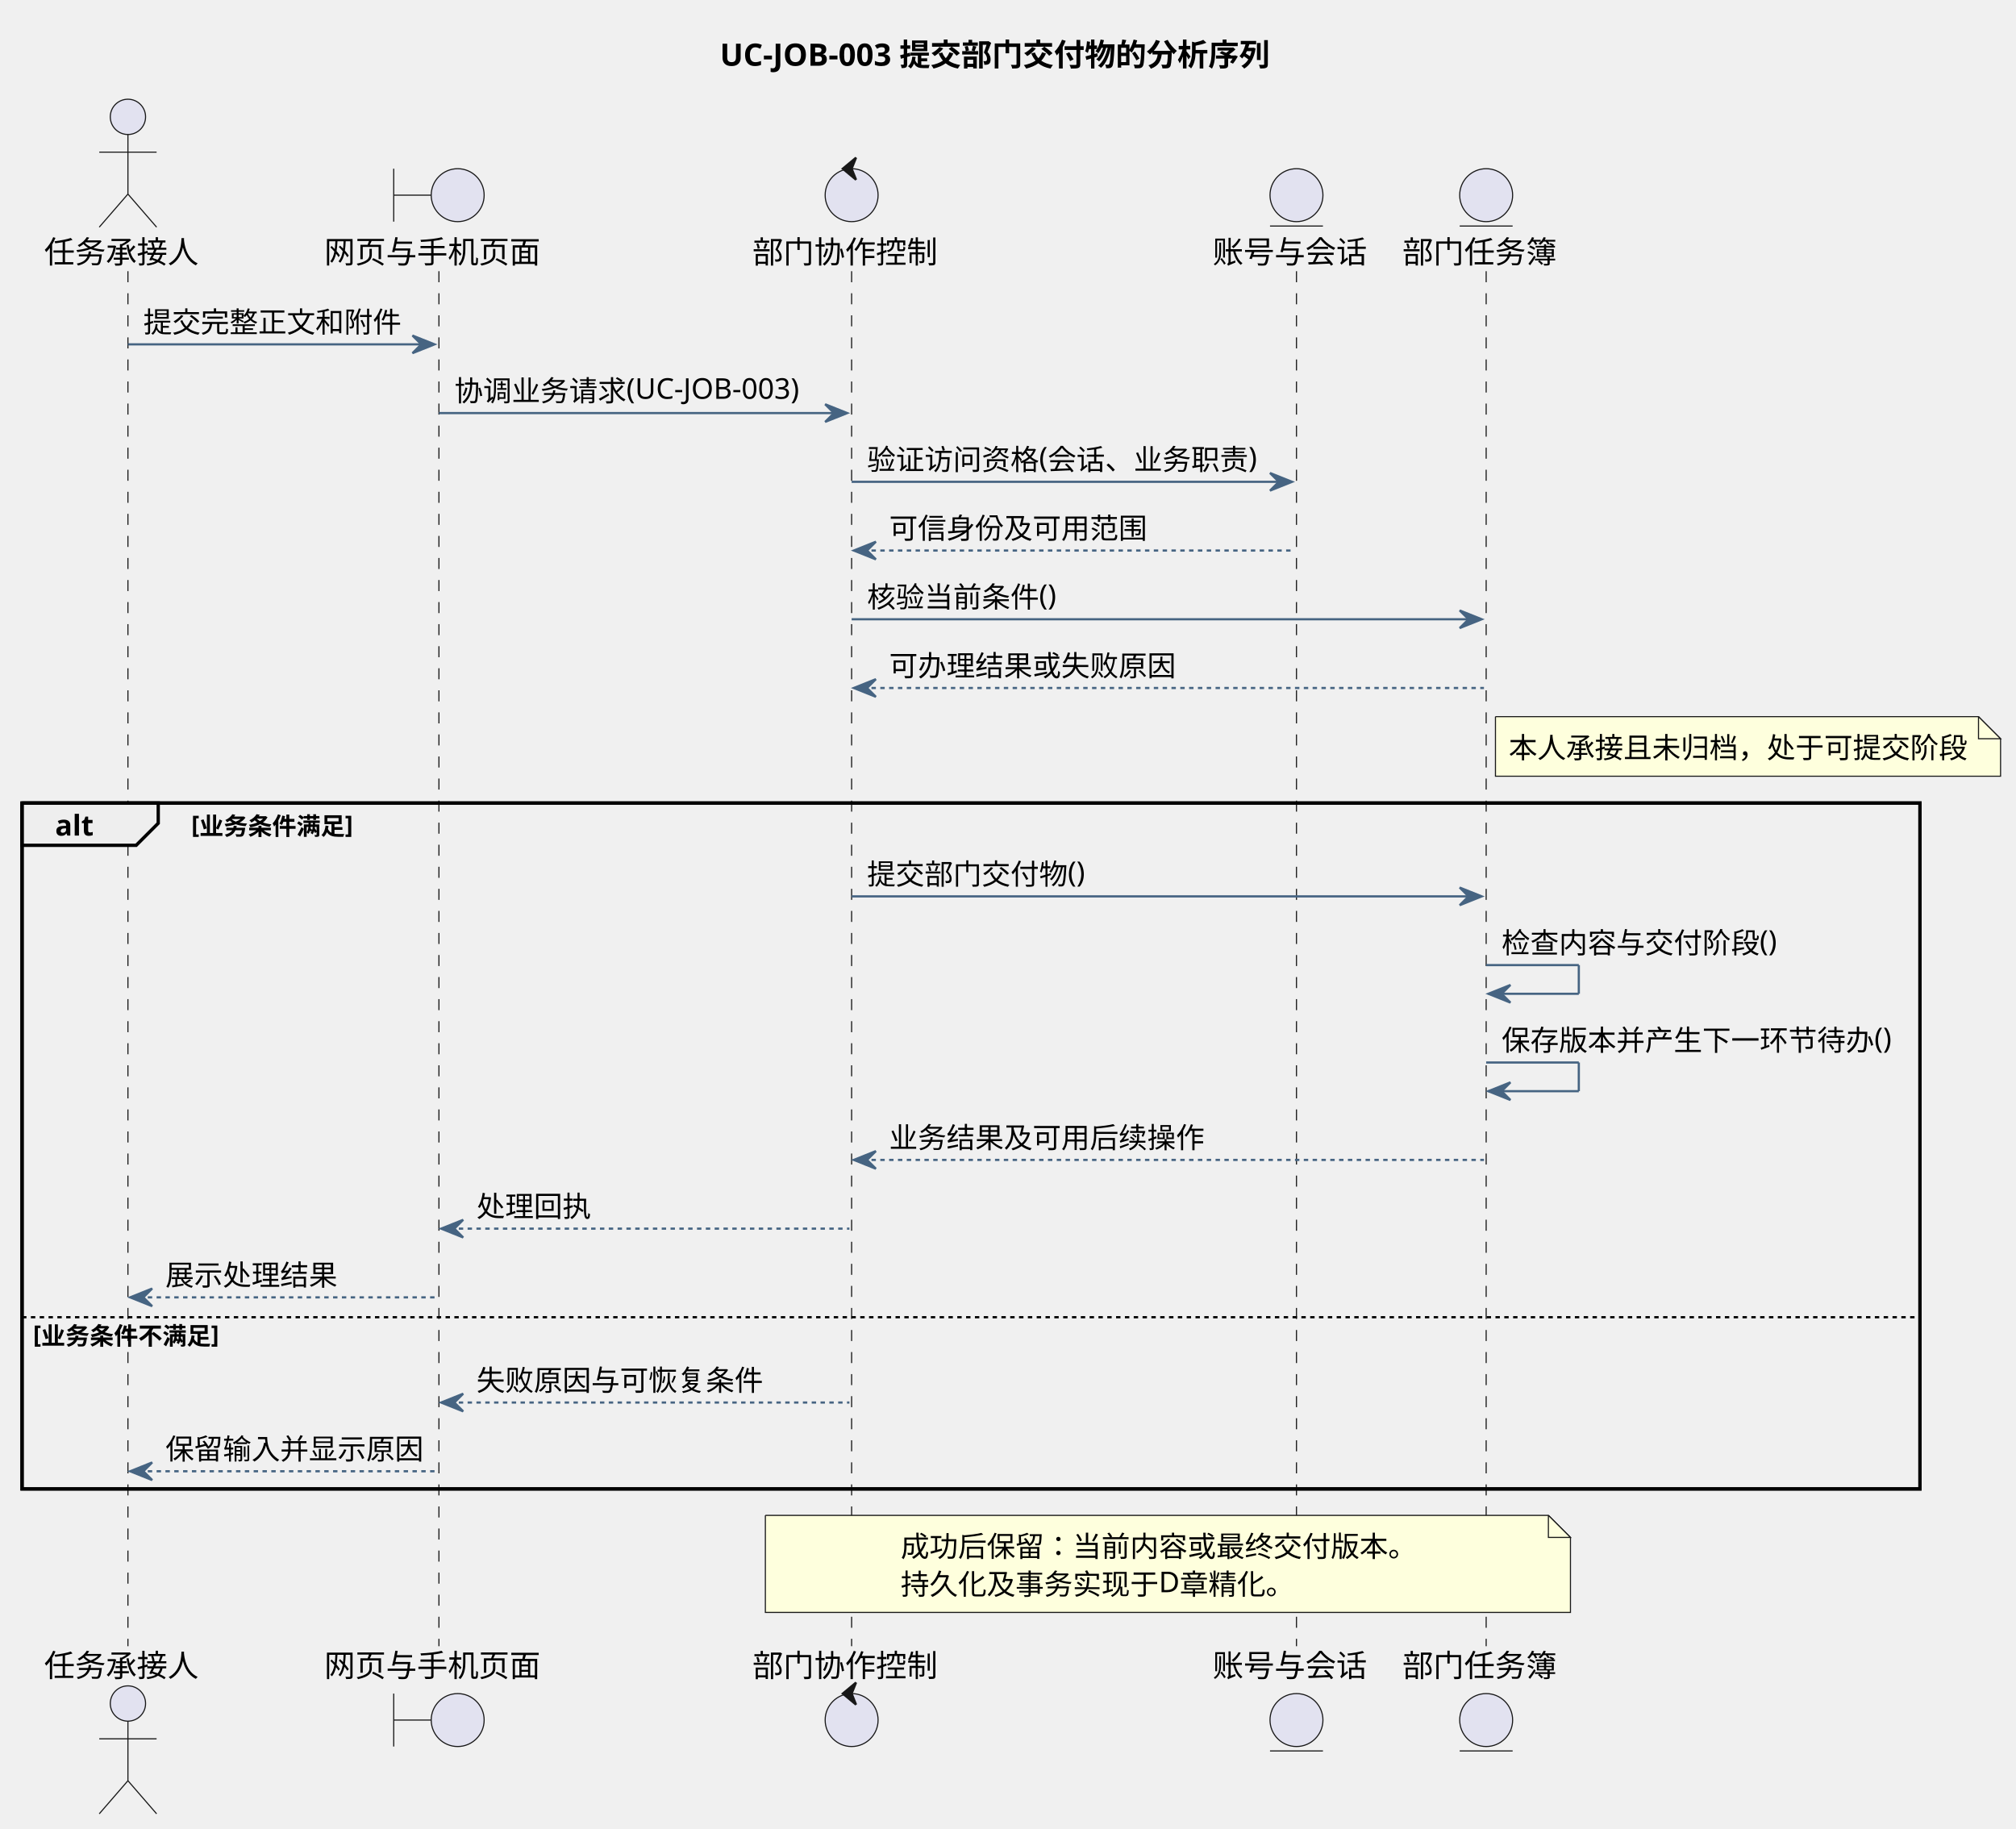
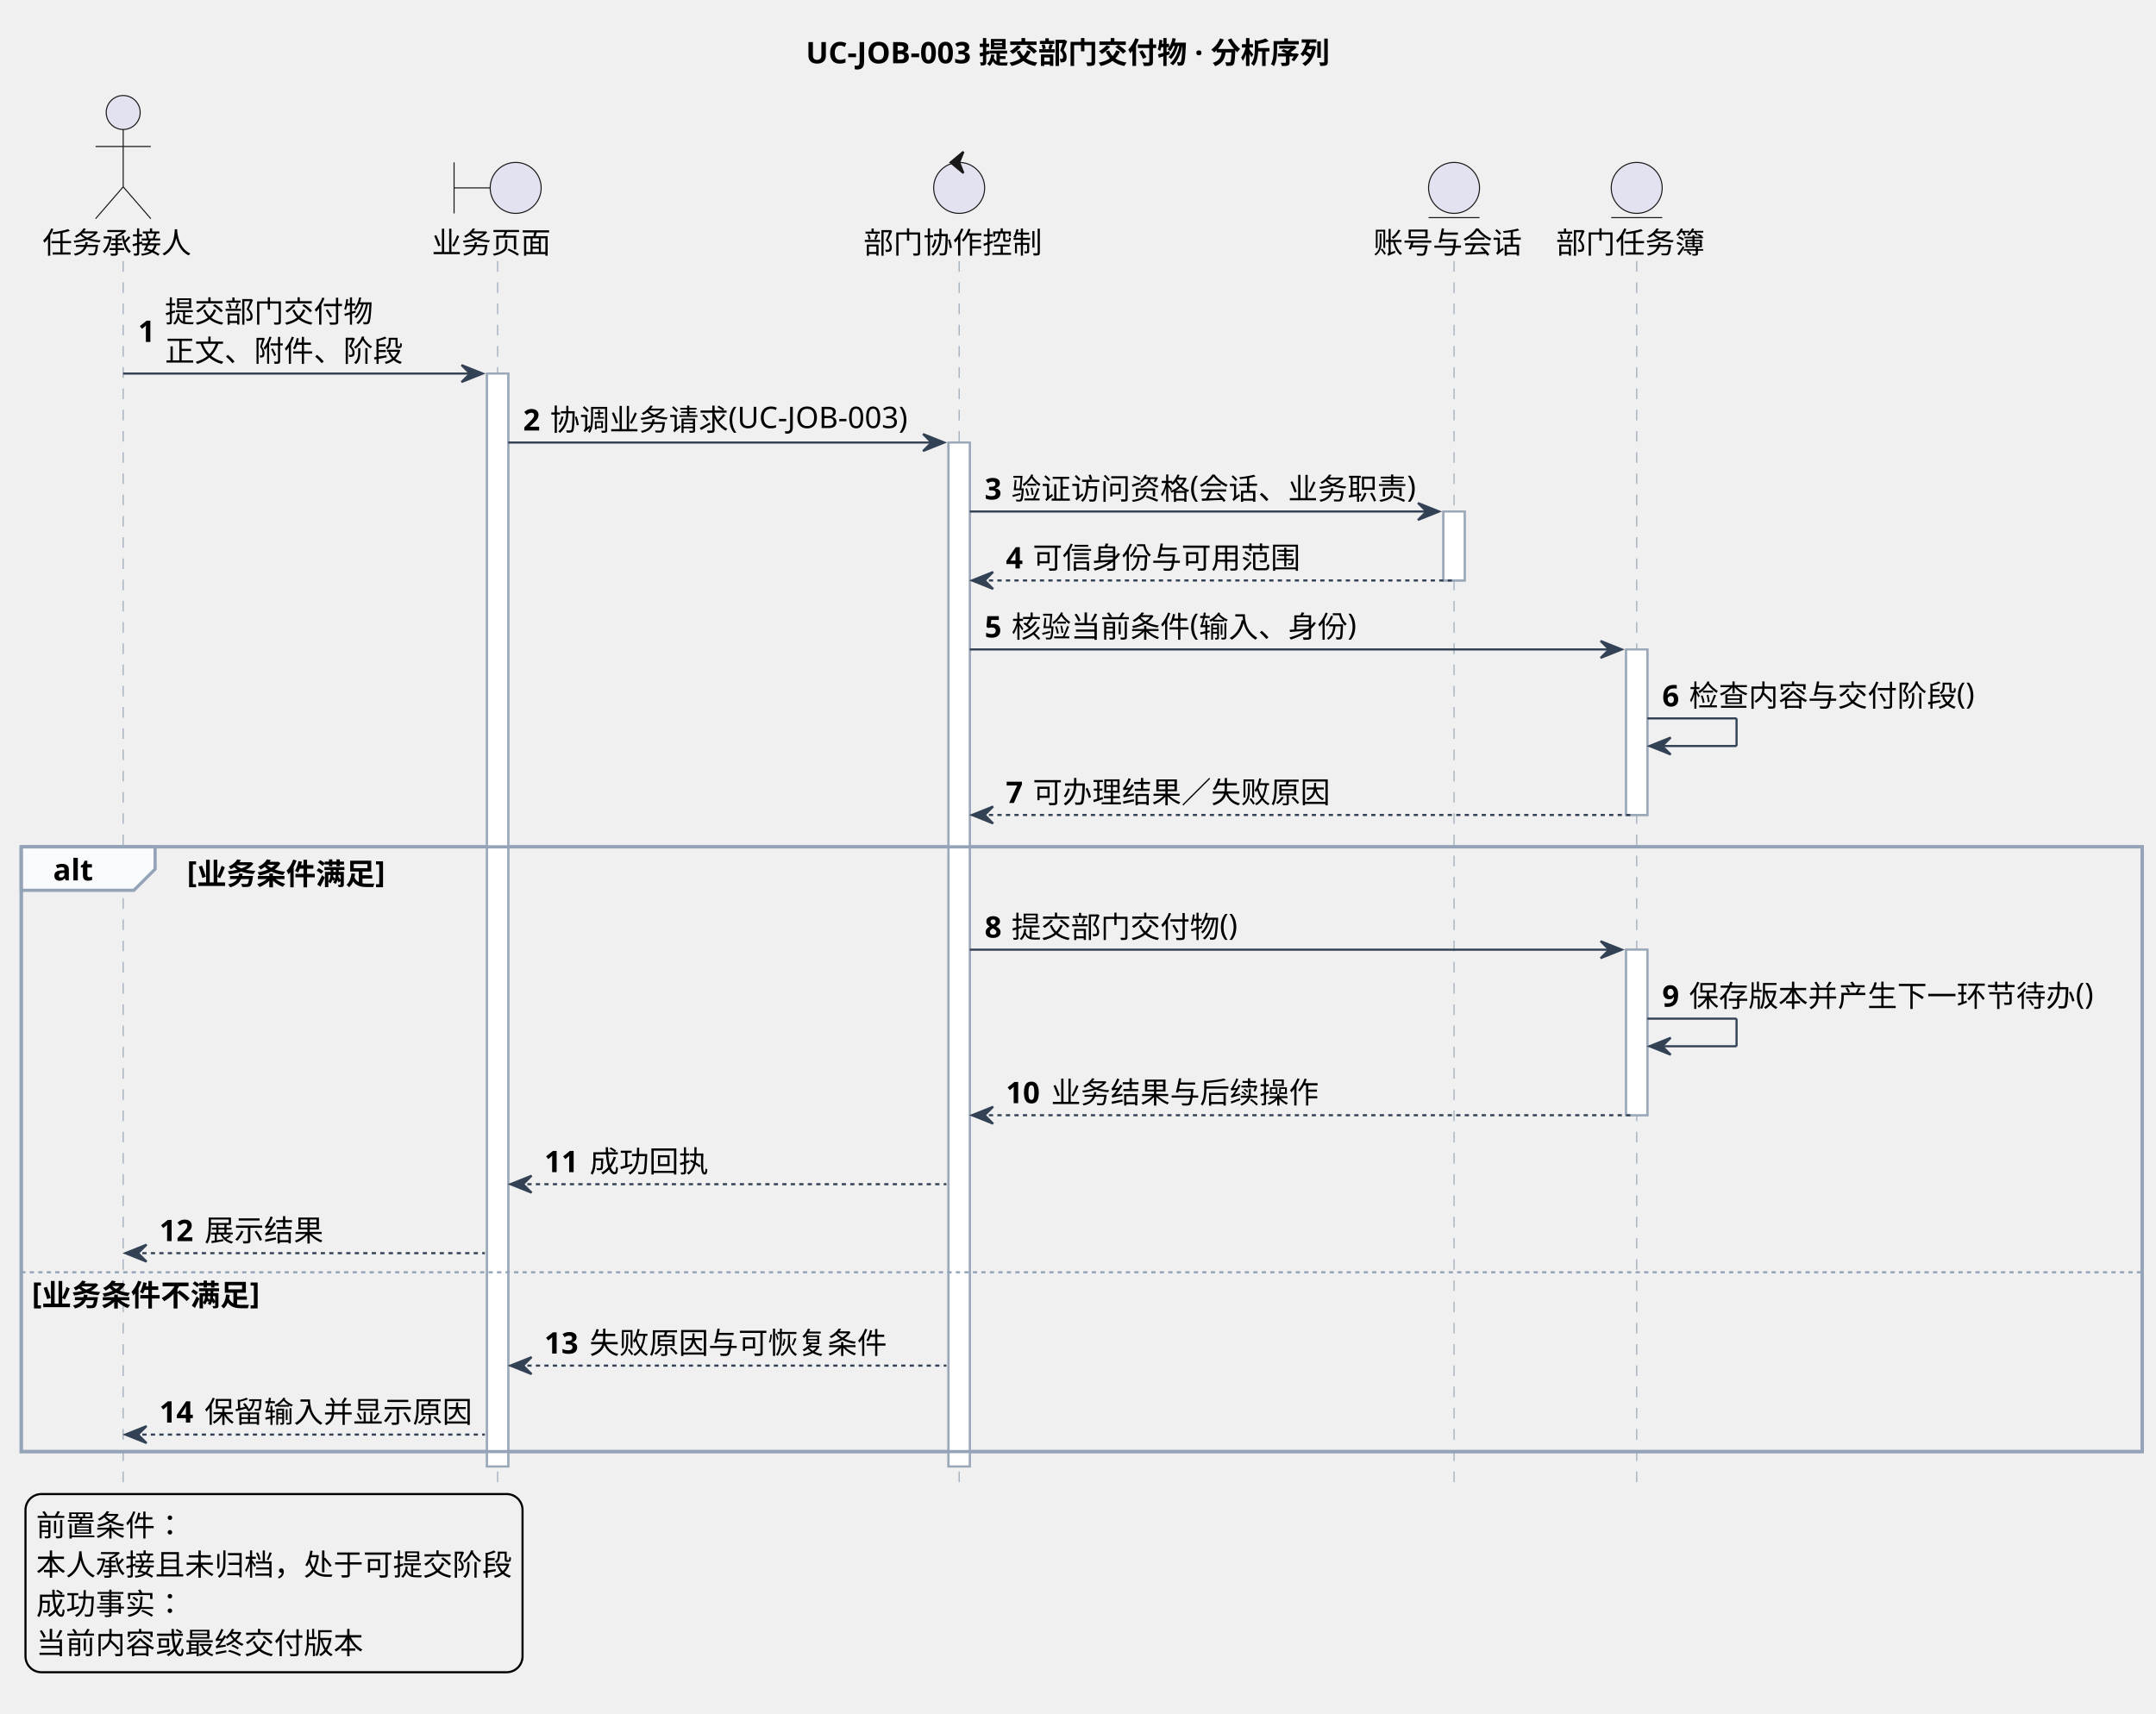
- <svg xmlns="http://www.w3.org/2000/svg" contentStyleType="text/css" height="829px" preserveAspectRatio="none" style="width:914px;height:829px;background:#FFFFFF;" version="1.1" viewBox="0 0 914 829" width="914px" zoomAndPan="magnify">
+ <svg xmlns="http://www.w3.org/2000/svg" contentStyleType="text/css" height="807px" preserveAspectRatio="none" style="width:1015px;height:807px;background:#FFFFFF;" version="1.1" viewBox="0 0 1015 807" width="1015px" zoomAndPan="magnify">
  <defs />
  <g>
-     <text fill="#000000" font-family="Microsoft YaHei" font-size="14" font-weight="bold" lengthAdjust="spacing" textLength="258.2" x="326.4" y="29.814">UC-JOB-003 提交部门交付物的分析序列</text>
-     <rect fill="none" height="310.938" style="stroke:#000000;stroke-width:1.5;" width="860.47" x="10" y="364.059" />
-     <line style="stroke:#181818;stroke-width:0.5;stroke-dasharray:5.0,5.0;" x1="58" x2="58" y1="122.955" y2="746.312" />
-     <line style="stroke:#181818;stroke-width:0.5;stroke-dasharray:5.0,5.0;" x1="199" x2="199" y1="122.955" y2="746.312" />
-     <line style="stroke:#181818;stroke-width:0.5;stroke-dasharray:5.0,5.0;" x1="386.103" x2="386.103" y1="122.955" y2="746.312" />
-     <line style="stroke:#181818;stroke-width:0.5;stroke-dasharray:5.0,5.0;" x1="587.787" x2="587.787" y1="122.955" y2="746.312" />
-     <line style="stroke:#181818;stroke-width:0.5;stroke-dasharray:5.0,5.0;" x1="673.787" x2="673.787" y1="122.955" y2="746.312" />
+     <text fill="#000000" font-family="Microsoft YaHei" font-size="14" font-weight="bold" lengthAdjust="spacing" textLength="258.692" x="379.415" y="29.814">UC-JOB-003 提交部门交付物 · 分析序列</text>
+     <rect fill="#FFFFFF" height="514.641" style="stroke:#9AA8B8;stroke-width:1.0;" width="10" x="229.268" y="175.91" />
+     <rect fill="#FFFFFF" height="482.163" style="stroke:#9AA8B8;stroke-width:1.0;" width="10" x="446.551" y="208.388" />
+     <rect fill="#FFFFFF" height="32.477" style="stroke:#9AA8B8;stroke-width:1.0;" width="10" x="679.536" y="240.865" />
+     <rect fill="#FFFFFF" height="77.955" style="stroke:#9AA8B8;stroke-width:1.0;" width="10" x="765.536" y="305.82" />
+     <rect fill="#FFFFFF" height="77.955" style="stroke:#9AA8B8;stroke-width:1.0;" width="10" x="765.536" y="447.208" />
+     <rect fill="none" height="284.775" style="stroke:#94A3B8;stroke-width:1.5;" width="998.521" x="10" y="398.775" />
+     <line style="stroke:#9AA8B8;stroke-width:0.5;stroke-dasharray:5.0,5.0;" x1="58" x2="58" y1="122.955" y2="700.551" />
+     <line style="stroke:#9AA8B8;stroke-width:0.5;stroke-dasharray:5.0,5.0;" x1="234.268" x2="234.268" y1="122.955" y2="700.551" />
+     <line style="stroke:#9AA8B8;stroke-width:0.5;stroke-dasharray:5.0,5.0;" x1="451.551" x2="451.551" y1="122.955" y2="700.551" />
+     <line style="stroke:#9AA8B8;stroke-width:0.5;stroke-dasharray:5.0,5.0;" x1="684.536" x2="684.536" y1="122.955" y2="700.551" />
+     <line style="stroke:#9AA8B8;stroke-width:0.5;stroke-dasharray:5.0,5.0;" x1="770.536" x2="770.536" y1="122.955" y2="700.551" />
    <text fill="#000000" font-family="Microsoft YaHei" font-size="14" lengthAdjust="spacing" textLength="70" x="20" y="119.291">任务承接人</text>
    <ellipse cx="58" cy="52.977" fill="#E2E2F0" rx="8" ry="8" style="stroke:#181818;stroke-width:0.5;" />
    <path d="M58,60.977 L58,87.978 M45,68.978 L71,68.978 M58,87.978 L45,102.978 M58,87.978 L71,102.978 " fill="none" style="stroke:#181818;stroke-width:0.5;" />
-     <text fill="#000000" font-family="Microsoft YaHei" font-size="14" lengthAdjust="spacing" textLength="70" x="20" y="760.125">任务承接人</text>
-     <ellipse cx="58" cy="772.29" fill="#E2E2F0" rx="8" ry="8" style="stroke:#181818;stroke-width:0.5;" />
-     <path d="M58,780.29 L58,807.29 M45,788.29 L71,788.29 M58,807.29 L45,822.29 M58,807.29 L71,822.29 " fill="none" style="stroke:#181818;stroke-width:0.5;" />
-     <text fill="#000000" font-family="Microsoft YaHei" font-size="14" lengthAdjust="spacing" textLength="98" x="147" y="119.291">网页与手机页面</text>
-     <path d="M178.5,76.478 L178.5,100.478 M178.5,88.478 L195.5,88.478 " fill="none" style="stroke:#181818;stroke-width:0.5;" />
-     <ellipse cx="207.5" cy="88.478" fill="#E2E2F0" rx="12" ry="12" style="stroke:#181818;stroke-width:0.5;" />
-     <text fill="#000000" font-family="Microsoft YaHei" font-size="14" lengthAdjust="spacing" textLength="98" x="147" y="760.125">网页与手机页面</text>
-     <path d="M178.5,767.79 L178.5,791.79 M178.5,779.79 L195.5,779.79 " fill="none" style="stroke:#181818;stroke-width:0.5;" />
-     <ellipse cx="207.5" cy="779.79" fill="#E2E2F0" rx="12" ry="12" style="stroke:#181818;stroke-width:0.5;" />
-     <text fill="#000000" font-family="Microsoft YaHei" font-size="14" lengthAdjust="spacing" textLength="84" x="341.103" y="119.291">部门协作控制</text>
-     <ellipse cx="386.103" cy="88.478" fill="#E2E2F0" rx="12" ry="12" style="stroke:#181818;stroke-width:0.5;" />
-     <polygon fill="#181818" points="382.103,76.478,388.103,71.478,386.103,76.478,388.103,81.478,382.103,76.478" style="stroke:#181818;stroke-width:1.0;" />
-     <text fill="#000000" font-family="Microsoft YaHei" font-size="14" lengthAdjust="spacing" textLength="84" x="341.103" y="760.125">部门协作控制</text>
-     <ellipse cx="386.103" cy="779.79" fill="#E2E2F0" rx="12" ry="12" style="stroke:#181818;stroke-width:0.5;" />
-     <polygon fill="#181818" points="382.103,767.79,388.103,762.79,386.103,767.79,388.103,772.79,382.103,767.79" style="stroke:#181818;stroke-width:1.0;" />
-     <text fill="#000000" font-family="Microsoft YaHei" font-size="14" lengthAdjust="spacing" textLength="70" x="549.787" y="119.291">账号与会话</text>
-     <ellipse cx="587.787" cy="88.478" fill="#E2E2F0" rx="12" ry="12" style="stroke:#181818;stroke-width:0.5;" />
-     <line style="stroke:#181818;stroke-width:0.5;" x1="575.787" x2="599.787" y1="102.478" y2="102.478" />
-     <text fill="#000000" font-family="Microsoft YaHei" font-size="14" lengthAdjust="spacing" textLength="70" x="549.787" y="760.125">账号与会话</text>
-     <ellipse cx="587.787" cy="779.79" fill="#E2E2F0" rx="12" ry="12" style="stroke:#181818;stroke-width:0.5;" />
-     <line style="stroke:#181818;stroke-width:0.5;" x1="575.787" x2="599.787" y1="793.79" y2="793.79" />
-     <text fill="#000000" font-family="Microsoft YaHei" font-size="14" lengthAdjust="spacing" textLength="70" x="635.787" y="119.291">部门任务簿</text>
-     <ellipse cx="673.787" cy="88.478" fill="#E2E2F0" rx="12" ry="12" style="stroke:#181818;stroke-width:0.5;" />
-     <line style="stroke:#181818;stroke-width:0.5;" x1="661.787" x2="685.787" y1="102.478" y2="102.478" />
-     <text fill="#000000" font-family="Microsoft YaHei" font-size="14" lengthAdjust="spacing" textLength="70" x="635.787" y="760.125">部门任务簿</text>
-     <ellipse cx="673.787" cy="779.79" fill="#E2E2F0" rx="12" ry="12" style="stroke:#181818;stroke-width:0.5;" />
-     <line style="stroke:#181818;stroke-width:0.5;" x1="661.787" x2="685.787" y1="793.79" y2="793.79" />
-     <polygon fill="#466482" points="187,152.113,197,156.113,187,160.113,191,156.113" style="stroke:#466482;stroke-width:1.0;" />
-     <line style="stroke:#466482;stroke-width:1.0;" x1="58" x2="193" y1="156.113" y2="156.113" />
-     <text fill="#000000" font-family="Microsoft YaHei" font-size="13" lengthAdjust="spacing" textLength="117" x="65" y="150.71">提交完整正文和附件</text>
-     <polygon fill="#466482" points="374.103,183.27,384.103,187.27,374.103,191.27,378.103,187.27" style="stroke:#466482;stroke-width:1.0;" />
-     <line style="stroke:#466482;stroke-width:1.0;" x1="199" x2="380.103" y1="187.27" y2="187.27" />
-     <text fill="#000000" font-family="Microsoft YaHei" font-size="13" lengthAdjust="spacing" textLength="163.103" x="206" y="181.868">协调业务请求(UC-JOB-003)</text>
-     <polygon fill="#466482" points="575.787,214.428,585.787,218.428,575.787,222.428,579.787,218.428" style="stroke:#466482;stroke-width:1.0;" />
-     <line style="stroke:#466482;stroke-width:1.0;" x1="386.103" x2="581.787" y1="218.428" y2="218.428" />
-     <text fill="#000000" font-family="Microsoft YaHei" font-size="13" lengthAdjust="spacing" textLength="177.684" x="393.103" y="213.026">验证访问资格(会话、业务职责)</text>
-     <polygon fill="#466482" points="397.103,245.586,387.103,249.586,397.103,253.586,393.103,249.586" style="stroke:#466482;stroke-width:1.0;" />
-     <line style="stroke:#466482;stroke-width:1.0;stroke-dasharray:2.0,2.0;" x1="391.103" x2="586.787" y1="249.586" y2="249.586" />
-     <text fill="#000000" font-family="Microsoft YaHei" font-size="13" lengthAdjust="spacing" textLength="117" x="403.103" y="244.184">可信身份及可用范围</text>
-     <polygon fill="#466482" points="661.787,276.744,671.787,280.744,661.787,284.744,665.787,280.744" style="stroke:#466482;stroke-width:1.0;" />
-     <line style="stroke:#466482;stroke-width:1.0;" x1="386.103" x2="667.787" y1="280.744" y2="280.744" />
-     <text fill="#000000" font-family="Microsoft YaHei" font-size="13" lengthAdjust="spacing" textLength="86.684" x="393.103" y="275.341">核验当前条件()</text>
-     <polygon fill="#466482" points="397.103,307.901,387.103,311.901,397.103,315.901,393.103,311.901" style="stroke:#466482;stroke-width:1.0;" />
-     <line style="stroke:#466482;stroke-width:1.0;stroke-dasharray:2.0,2.0;" x1="391.103" x2="672.787" y1="311.901" y2="311.901" />
-     <text fill="#000000" font-family="Microsoft YaHei" font-size="13" lengthAdjust="spacing" textLength="130" x="403.103" y="306.499">可办理结果或失败原因</text>
-     <path d="M678,324.901 L678,351.901 L907,351.901 L907,334.901 L897,324.901 L678,324.901 " fill="#FEFFDD" style="stroke:#181818;stroke-width:0.5;" />
-     <path d="M897,324.901 L897,334.901 L907,334.901 L897,324.901 " fill="#FEFFDD" style="stroke:#181818;stroke-width:0.5;" />
-     <text fill="#000000" font-family="Microsoft YaHei" font-size="13" lengthAdjust="spacing" textLength="208" x="684" y="343.657">本人承接且未归档，处于可提交阶段</text>
-     <path d="M10,364.059 L71.739,364.059 L71.739,373.217 L61.739,383.217 L10,383.217 L10,364.059 " fill="#EEEEEE" style="stroke:#000000;stroke-width:1.5;" />
-     <rect fill="none" height="310.938" style="stroke:#000000;stroke-width:1.5;" width="860.47" x="10" y="364.059" />
-     <text fill="#000000" font-family="Microsoft YaHei" font-size="13" font-weight="bold" lengthAdjust="spacing" textLength="16.739" x="25" y="378.815">alt</text>
-     <text fill="#000000" font-family="Microsoft YaHei" font-size="11" font-weight="bold" lengthAdjust="spacing" textLength="74.572" x="86.739" y="377.698">[业务条件满足]</text>
-     <polygon fill="#466482" points="661.787,402.375,671.787,406.375,661.787,410.375,665.787,406.375" style="stroke:#466482;stroke-width:1.0;" />
-     <line style="stroke:#466482;stroke-width:1.0;" x1="386.103" x2="667.787" y1="406.375" y2="406.375" />
-     <text fill="#000000" font-family="Microsoft YaHei" font-size="13" lengthAdjust="spacing" textLength="99.684" x="393.103" y="400.972">提交部门交付物()</text>
-     <line style="stroke:#466482;stroke-width:1.0;" x1="673.787" x2="715.787" y1="437.532" y2="437.532" />
-     <line style="stroke:#466482;stroke-width:1.0;" x1="715.787" x2="715.787" y1="437.532" y2="450.532" />
-     <line style="stroke:#466482;stroke-width:1.0;" x1="674.787" x2="715.787" y1="450.532" y2="450.532" />
-     <polygon fill="#466482" points="684.787,446.532,674.787,450.532,684.787,454.532,680.787,450.532" style="stroke:#466482;stroke-width:1.0;" />
-     <text fill="#000000" font-family="Microsoft YaHei" font-size="13" lengthAdjust="spacing" textLength="125.684" x="680.787" y="432.13">检查内容与交付阶段()</text>
-     <line style="stroke:#466482;stroke-width:1.0;" x1="673.787" x2="715.787" y1="481.69" y2="481.69" />
-     <line style="stroke:#466482;stroke-width:1.0;" x1="715.787" x2="715.787" y1="481.69" y2="494.69" />
-     <line style="stroke:#466482;stroke-width:1.0;" x1="674.787" x2="715.787" y1="494.69" y2="494.69" />
-     <polygon fill="#466482" points="684.787,490.69,674.787,494.69,684.787,498.69,680.787,494.69" style="stroke:#466482;stroke-width:1.0;" />
-     <text fill="#000000" font-family="Microsoft YaHei" font-size="13" lengthAdjust="spacing" textLength="177.684" x="680.787" y="476.288">保存版本并产生下一环节待办()</text>
-     <polygon fill="#466482" points="397.103,521.848,387.103,525.848,397.103,529.848,393.103,525.848" style="stroke:#466482;stroke-width:1.0;" />
-     <line style="stroke:#466482;stroke-width:1.0;stroke-dasharray:2.0,2.0;" x1="391.103" x2="672.787" y1="525.848" y2="525.848" />
-     <text fill="#000000" font-family="Microsoft YaHei" font-size="13" lengthAdjust="spacing" textLength="143" x="403.103" y="520.445">业务结果及可用后续操作</text>
-     <polygon fill="#466482" points="210,553.005,200,557.005,210,561.005,206,557.005" style="stroke:#466482;stroke-width:1.0;" />
-     <line style="stroke:#466482;stroke-width:1.0;stroke-dasharray:2.0,2.0;" x1="204" x2="385.103" y1="557.005" y2="557.005" />
-     <text fill="#000000" font-family="Microsoft YaHei" font-size="13" lengthAdjust="spacing" textLength="52" x="216" y="551.603">处理回执</text>
-     <polygon fill="#466482" points="69,584.163,59,588.163,69,592.163,65,588.163" style="stroke:#466482;stroke-width:1.0;" />
-     <line style="stroke:#466482;stroke-width:1.0;stroke-dasharray:2.0,2.0;" x1="63" x2="198" y1="588.163" y2="588.163" />
-     <text fill="#000000" font-family="Microsoft YaHei" font-size="13" lengthAdjust="spacing" textLength="78" x="75" y="582.761">展示处理结果</text>
-     <line style="stroke:#000000;stroke-width:1.0;stroke-dasharray:2.0,2.0;" x1="10" x2="870.47" y1="597.163" y2="597.163" />
-     <text fill="#000000" font-family="Microsoft YaHei" font-size="11" font-weight="bold" lengthAdjust="spacing" textLength="85.572" x="15" y="608.802">[业务条件不满足]</text>
-     <polygon fill="#466482" points="210,631.839,200,635.839,210,639.839,206,635.839" style="stroke:#466482;stroke-width:1.0;" />
-     <line style="stroke:#466482;stroke-width:1.0;stroke-dasharray:2.0,2.0;" x1="204" x2="385.103" y1="635.839" y2="635.839" />
-     <text fill="#000000" font-family="Microsoft YaHei" font-size="13" lengthAdjust="spacing" textLength="130" x="216" y="630.437">失败原因与可恢复条件</text>
-     <polygon fill="#466482" points="69,662.997,59,666.997,69,670.997,65,666.997" style="stroke:#466482;stroke-width:1.0;" />
-     <line style="stroke:#466482;stroke-width:1.0;stroke-dasharray:2.0,2.0;" x1="63" x2="198" y1="666.997" y2="666.997" />
-     <text fill="#000000" font-family="Microsoft YaHei" font-size="13" lengthAdjust="spacing" textLength="117" x="75" y="661.594">保留输入并显示原因</text>
-     <path d="M347,686.997 L347,730.997 L712,730.997 L712,696.997 L702,686.997 L347,686.997 " fill="#FEFFDD" style="stroke:#181818;stroke-width:0.5;" />
-     <path d="M702,686.997 L702,696.997 L712,696.997 L702,686.997 " fill="#FEFFDD" style="stroke:#181818;stroke-width:0.5;" />
-     <text fill="#000000" font-family="Microsoft YaHei" font-size="13" lengthAdjust="spacing" textLength="234" x="408.342" y="705.752">成功后保留：当前内容或最终交付版本。</text>
-     <text fill="#000000" font-family="Microsoft YaHei" font-size="13" lengthAdjust="spacing" textLength="178.902" x="408.342" y="722.91">持久化及事务实现于D章精化。</text>
+     <text fill="#000000" font-family="Microsoft YaHei" font-size="14" lengthAdjust="spacing" textLength="56" x="203.268" y="119.291">业务页面</text>
+     <path d="M213.768,76.478 L213.768,100.478 M213.768,88.478 L230.768,88.478 " fill="none" style="stroke:#181818;stroke-width:0.5;" />
+     <ellipse cx="242.768" cy="88.478" fill="#E2E2F0" rx="12" ry="12" style="stroke:#181818;stroke-width:0.5;" />
+     <text fill="#000000" font-family="Microsoft YaHei" font-size="14" lengthAdjust="spacing" textLength="84" x="406.551" y="119.291">部门协作控制</text>
+     <ellipse cx="451.551" cy="88.478" fill="#E2E2F0" rx="12" ry="12" style="stroke:#181818;stroke-width:0.5;" />
+     <polygon fill="#181818" points="447.551,76.478,453.551,71.478,451.551,76.478,453.551,81.478,447.551,76.478" style="stroke:#181818;stroke-width:1.0;" />
+     <text fill="#000000" font-family="Microsoft YaHei" font-size="14" lengthAdjust="spacing" textLength="70" x="646.536" y="119.291">账号与会话</text>
+     <ellipse cx="684.536" cy="88.478" fill="#E2E2F0" rx="12" ry="12" style="stroke:#181818;stroke-width:0.5;" />
+     <line style="stroke:#181818;stroke-width:0.5;" x1="672.536" x2="696.536" y1="102.478" y2="102.478" />
+     <text fill="#000000" font-family="Microsoft YaHei" font-size="14" lengthAdjust="spacing" textLength="70" x="732.536" y="119.291">部门任务簿</text>
+     <ellipse cx="770.536" cy="88.478" fill="#E2E2F0" rx="12" ry="12" style="stroke:#181818;stroke-width:0.5;" />
+     <line style="stroke:#181818;stroke-width:0.5;" x1="758.536" x2="782.536" y1="102.478" y2="102.478" />
+     <rect fill="#FFFFFF" height="514.641" style="stroke:#9AA8B8;stroke-width:1.0;" width="10" x="229.268" y="175.91" />
+     <rect fill="#FFFFFF" height="482.163" style="stroke:#9AA8B8;stroke-width:1.0;" width="10" x="446.551" y="208.388" />
+     <rect fill="#FFFFFF" height="32.477" style="stroke:#9AA8B8;stroke-width:1.0;" width="10" x="679.536" y="240.865" />
+     <rect fill="#FFFFFF" height="77.955" style="stroke:#9AA8B8;stroke-width:1.0;" width="10" x="765.536" y="305.82" />
+     <rect fill="#FFFFFF" height="77.955" style="stroke:#9AA8B8;stroke-width:1.0;" width="10" x="765.536" y="447.208" />
+     <polygon fill="#334155" points="217.268,171.91,227.268,175.91,217.268,179.91,221.268,175.91" style="stroke:#334155;stroke-width:1.0;" />
+     <line style="stroke:#334155;stroke-width:1.0;" x1="58" x2="223.268" y1="175.91" y2="175.91" />
+     <text fill="#000000" font-family="Microsoft YaHei" font-size="14" font-weight="bold" lengthAdjust="spacing" textLength="8.634" x="65" y="161.007">1</text>
+     <text fill="#000000" font-family="Microsoft YaHei" font-size="14" lengthAdjust="spacing" textLength="98" x="77.634" y="151.769">提交部门交付物</text>
+     <text fill="#000000" font-family="Microsoft YaHei" font-size="14" lengthAdjust="spacing" textLength="112" x="77.634" y="170.246">正文、附件、阶段</text>
+     <polygon fill="#334155" points="434.551,204.388,444.551,208.388,434.551,212.388,438.551,208.388" style="stroke:#334155;stroke-width:1.0;" />
+     <line style="stroke:#334155;stroke-width:1.0;" x1="239.268" x2="440.551" y1="208.388" y2="208.388" />
+     <text fill="#000000" font-family="Microsoft YaHei" font-size="14" font-weight="bold" lengthAdjust="spacing" textLength="8.634" x="246.268" y="202.724">2</text>
+     <text fill="#000000" font-family="Microsoft YaHei" font-size="14" lengthAdjust="spacing" textLength="175.649" x="258.901" y="202.724">协调业务请求(UC-JOB-003)</text>
+     <polygon fill="#334155" points="667.536,236.865,677.536,240.865,667.536,244.865,671.536,240.865" style="stroke:#334155;stroke-width:1.0;" />
+     <line style="stroke:#334155;stroke-width:1.0;" x1="456.551" x2="673.536" y1="240.865" y2="240.865" />
+     <text fill="#000000" font-family="Microsoft YaHei" font-size="14" font-weight="bold" lengthAdjust="spacing" textLength="8.634" x="463.551" y="235.201">3</text>
+     <text fill="#000000" font-family="Microsoft YaHei" font-size="14" lengthAdjust="spacing" textLength="191.352" x="476.185" y="235.201">验证访问资格(会话、业务职责)</text>
+     <polygon fill="#334155" points="467.551,269.343,457.551,273.343,467.551,277.343,463.551,273.343" style="stroke:#334155;stroke-width:1.0;" />
+     <line style="stroke:#334155;stroke-width:1.0;stroke-dasharray:2.0,2.0;" x1="461.551" x2="683.536" y1="273.343" y2="273.343" />
+     <text fill="#000000" font-family="Microsoft YaHei" font-size="14" font-weight="bold" lengthAdjust="spacing" textLength="8.634" x="473.551" y="267.679">4</text>
+     <text fill="#000000" font-family="Microsoft YaHei" font-size="14" lengthAdjust="spacing" textLength="126" x="486.185" y="267.679">可信身份与可用范围</text>
+     <polygon fill="#334155" points="753.536,301.82,763.536,305.82,753.536,309.82,757.536,305.82" style="stroke:#334155;stroke-width:1.0;" />
+     <line style="stroke:#334155;stroke-width:1.0;" x1="456.551" x2="759.536" y1="305.82" y2="305.82" />
+     <text fill="#000000" font-family="Microsoft YaHei" font-size="14" font-weight="bold" lengthAdjust="spacing" textLength="8.634" x="463.551" y="300.156">5</text>
+     <text fill="#000000" font-family="Microsoft YaHei" font-size="14" lengthAdjust="spacing" textLength="163.352" x="476.185" y="300.156">核验当前条件(输入、身份)</text>
+     <line style="stroke:#334155;stroke-width:1.0;" x1="775.536" x2="817.536" y1="338.298" y2="338.298" />
+     <line style="stroke:#334155;stroke-width:1.0;" x1="817.536" x2="817.536" y1="338.298" y2="351.298" />
+     <line style="stroke:#334155;stroke-width:1.0;" x1="776.536" x2="817.536" y1="351.298" y2="351.298" />
+     <polygon fill="#334155" points="786.536,347.298,776.536,351.298,786.536,355.298,782.536,351.298" style="stroke:#334155;stroke-width:1.0;" />
+     <text fill="#000000" font-family="Microsoft YaHei" font-size="14" font-weight="bold" lengthAdjust="spacing" textLength="8.634" x="782.536" y="332.634">6</text>
+     <text fill="#000000" font-family="Microsoft YaHei" font-size="14" lengthAdjust="spacing" textLength="135.352" x="795.17" y="332.634">检查内容与交付阶段()</text>
+     <polygon fill="#334155" points="467.551,379.775,457.551,383.775,467.551,387.775,463.551,383.775" style="stroke:#334155;stroke-width:1.0;" />
+     <line style="stroke:#334155;stroke-width:1.0;stroke-dasharray:2.0,2.0;" x1="461.551" x2="769.536" y1="383.775" y2="383.775" />
+     <text fill="#000000" font-family="Microsoft YaHei" font-size="14" font-weight="bold" lengthAdjust="spacing" textLength="8.634" x="473.551" y="378.111">7</text>
+     <text fill="#000000" font-family="Microsoft YaHei" font-size="14" lengthAdjust="spacing" textLength="140" x="486.185" y="378.111">可办理结果／失败原因</text>
+     <path d="M10,398.775 L73.026,398.775 L73.026,409.253 L63.026,419.253 L10,419.253 L10,398.775 " fill="#F8FAFC" style="stroke:#94A3B8;stroke-width:1.5;" />
+     <rect fill="none" height="284.775" style="stroke:#94A3B8;stroke-width:1.5;" width="998.521" x="10" y="398.775" />
+     <text fill="#000000" font-family="Microsoft YaHei" font-size="14" font-weight="bold" lengthAdjust="spacing" textLength="18.026" x="25" y="414.589">alt</text>
+     <text fill="#000000" font-family="Microsoft YaHei" font-size="14" font-weight="bold" lengthAdjust="spacing" textLength="94.91" x="88.026" y="415.589">[业务条件满足]</text>
+     <polygon fill="#334155" points="753.536,443.208,763.536,447.208,753.536,451.208,757.536,447.208" style="stroke:#334155;stroke-width:1.0;" />
+     <line style="stroke:#334155;stroke-width:1.0;" x1="456.551" x2="759.536" y1="447.208" y2="447.208" />
+     <text fill="#000000" font-family="Microsoft YaHei" font-size="14" font-weight="bold" lengthAdjust="spacing" textLength="8.634" x="463.551" y="441.544">8</text>
+     <text fill="#000000" font-family="Microsoft YaHei" font-size="14" lengthAdjust="spacing" textLength="107.352" x="476.185" y="441.544">提交部门交付物()</text>
+     <line style="stroke:#334155;stroke-width:1.0;" x1="775.536" x2="817.536" y1="479.685" y2="479.685" />
+     <line style="stroke:#334155;stroke-width:1.0;" x1="817.536" x2="817.536" y1="479.685" y2="492.685" />
+     <line style="stroke:#334155;stroke-width:1.0;" x1="776.536" x2="817.536" y1="492.685" y2="492.685" />
+     <polygon fill="#334155" points="786.536,488.685,776.536,492.685,786.536,496.685,782.536,492.685" style="stroke:#334155;stroke-width:1.0;" />
+     <text fill="#000000" font-family="Microsoft YaHei" font-size="14" font-weight="bold" lengthAdjust="spacing" textLength="8.634" x="782.536" y="474.022">9</text>
+     <text fill="#000000" font-family="Microsoft YaHei" font-size="14" lengthAdjust="spacing" textLength="191.352" x="795.17" y="474.022">保存版本并产生下一环节待办()</text>
+     <polygon fill="#334155" points="467.551,521.163,457.551,525.163,467.551,529.163,463.551,525.163" style="stroke:#334155;stroke-width:1.0;" />
+     <line style="stroke:#334155;stroke-width:1.0;stroke-dasharray:2.0,2.0;" x1="461.551" x2="769.536" y1="525.163" y2="525.163" />
+     <text fill="#000000" font-family="Microsoft YaHei" font-size="14" font-weight="bold" lengthAdjust="spacing" textLength="17.268" x="473.551" y="519.499">10</text>
+     <text fill="#000000" font-family="Microsoft YaHei" font-size="14" lengthAdjust="spacing" textLength="126" x="494.818" y="519.499">业务结果与后续操作</text>
+     <polygon fill="#334155" points="250.268,553.641,240.268,557.641,250.268,561.641,246.268,557.641" style="stroke:#334155;stroke-width:1.0;" />
+     <line style="stroke:#334155;stroke-width:1.0;stroke-dasharray:2.0,2.0;" x1="244.268" x2="445.551" y1="557.641" y2="557.641" />
+     <text fill="#000000" font-family="Microsoft YaHei" font-size="14" font-weight="bold" lengthAdjust="spacing" textLength="17.268" x="256.268" y="551.977">11</text>
+     <text fill="#000000" font-family="Microsoft YaHei" font-size="14" lengthAdjust="spacing" textLength="56" x="277.535" y="551.977">成功回执</text>
+     <polygon fill="#334155" points="69,586.118,59,590.118,69,594.118,65,590.118" style="stroke:#334155;stroke-width:1.0;" />
+     <line style="stroke:#334155;stroke-width:1.0;stroke-dasharray:2.0,2.0;" x1="63" x2="228.268" y1="590.118" y2="590.118" />
+     <text fill="#000000" font-family="Microsoft YaHei" font-size="14" font-weight="bold" lengthAdjust="spacing" textLength="17.268" x="75" y="584.454">12</text>
+     <text fill="#000000" font-family="Microsoft YaHei" font-size="14" lengthAdjust="spacing" textLength="56" x="96.268" y="584.454">展示结果</text>
+     <line style="stroke:#94A3B8;stroke-width:1.0;stroke-dasharray:2.0,2.0;" x1="10" x2="1008.521" y1="599.118" y2="599.118" />
+     <text fill="#000000" font-family="Microsoft YaHei" font-size="14" font-weight="bold" lengthAdjust="spacing" textLength="108.91" x="15" y="613.932">[业务条件不满足]</text>
+     <polygon fill="#334155" points="250.268,639.073,240.268,643.073,250.268,647.073,246.268,643.073" style="stroke:#334155;stroke-width:1.0;" />
+     <line style="stroke:#334155;stroke-width:1.0;stroke-dasharray:2.0,2.0;" x1="244.268" x2="445.551" y1="643.073" y2="643.073" />
+     <text fill="#000000" font-family="Microsoft YaHei" font-size="14" font-weight="bold" lengthAdjust="spacing" textLength="17.268" x="256.268" y="637.409">13</text>
+     <text fill="#000000" font-family="Microsoft YaHei" font-size="14" lengthAdjust="spacing" textLength="140" x="277.535" y="637.409">失败原因与可恢复条件</text>
+     <polygon fill="#334155" points="69,671.551,59,675.551,69,679.551,65,675.551" style="stroke:#334155;stroke-width:1.0;" />
+     <line style="stroke:#334155;stroke-width:1.0;stroke-dasharray:2.0,2.0;" x1="63" x2="228.268" y1="675.551" y2="675.551" />
+     <text fill="#000000" font-family="Microsoft YaHei" font-size="14" font-weight="bold" lengthAdjust="spacing" textLength="17.268" x="75" y="669.887">14</text>
+     <text fill="#000000" font-family="Microsoft YaHei" font-size="14" lengthAdjust="spacing" textLength="126" x="96.268" y="669.887">保留输入并显示原因</text>
+     <rect fill="none" height="83.91" id="_legend" rx="7.5" ry="7.5" style="stroke:#000000;stroke-width:1.0;" width="234" x="12" y="703.551" />
+     <text fill="#000000" font-family="Microsoft YaHei" font-size="14" lengthAdjust="spacing" textLength="70" x="17" y="723.364">前置条件：</text>
+     <text fill="#000000" font-family="Microsoft YaHei" font-size="14" lengthAdjust="spacing" textLength="224" x="17" y="741.842">本人承接且未归档，处于可提交阶段</text>
+     <text fill="#000000" font-family="Microsoft YaHei" font-size="14" lengthAdjust="spacing" textLength="70" x="17" y="760.319">成功事实：</text>
+     <text fill="#000000" font-family="Microsoft YaHei" font-size="14" lengthAdjust="spacing" textLength="154" x="17" y="778.797">当前内容或最终交付版本</text>
  </g>
</svg>
